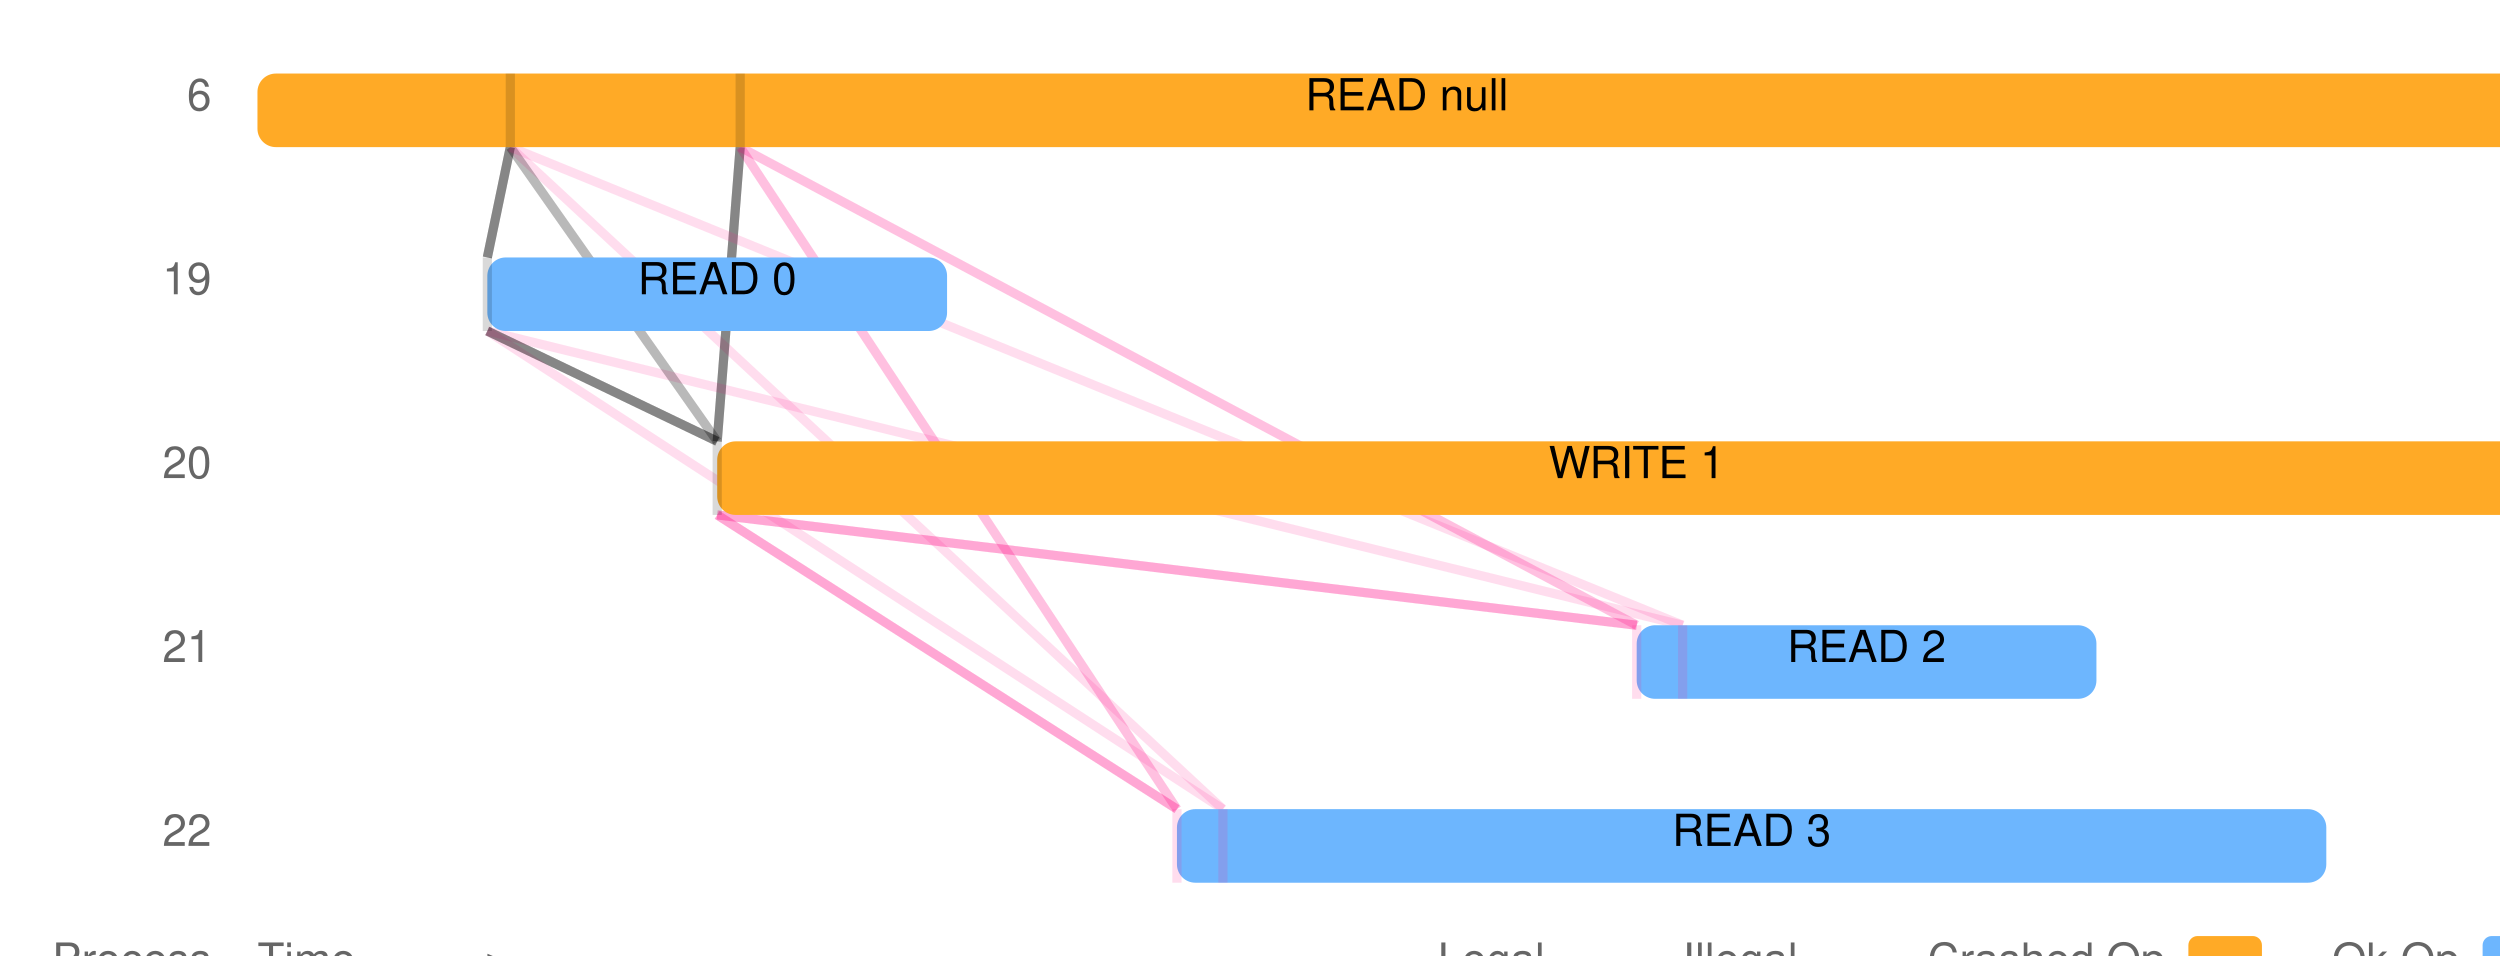
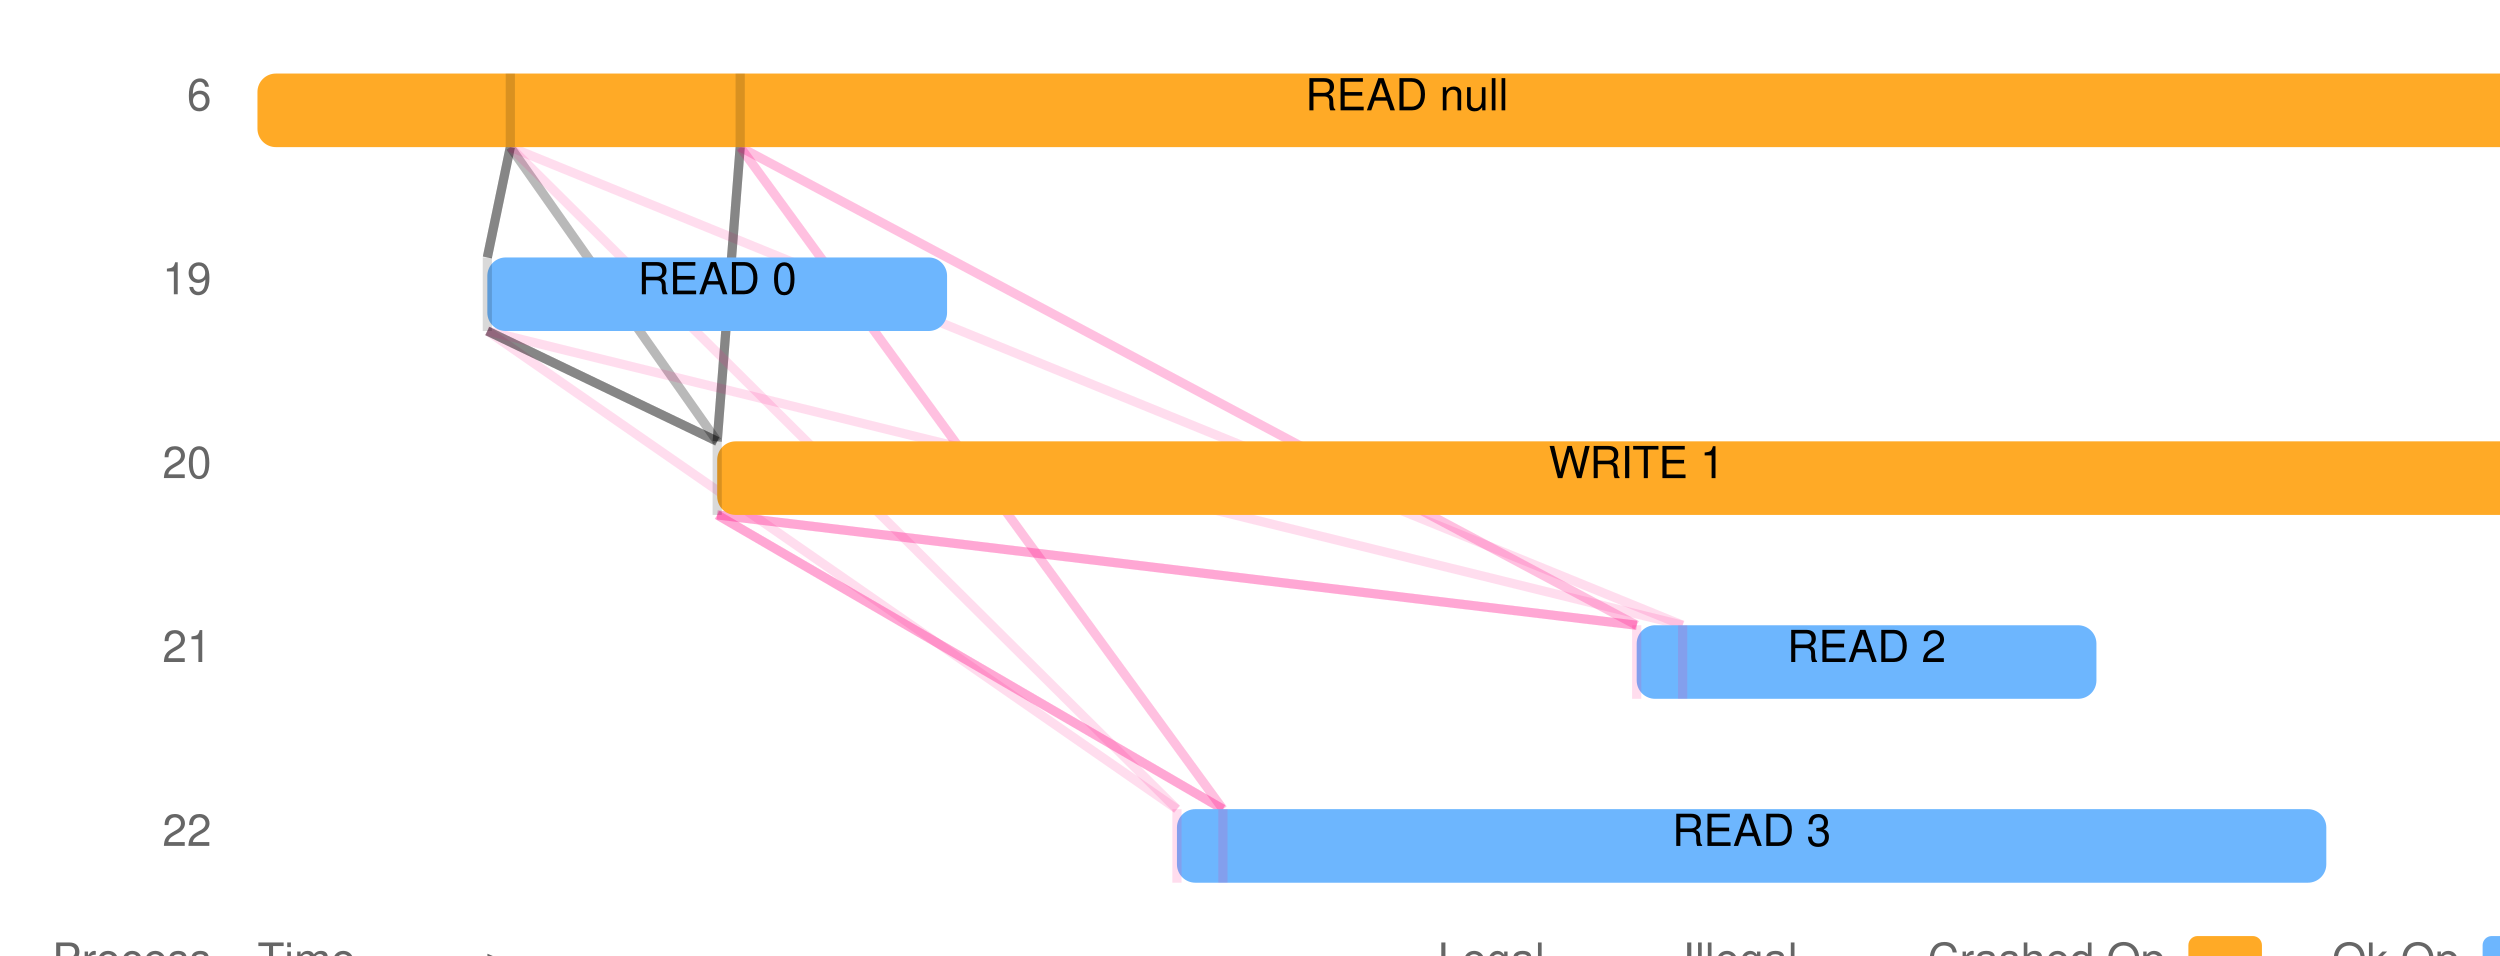
<svg xmlns="http://www.w3.org/2000/svg" xmlns:xlink="http://www.w3.org/1999/xlink" version="2.0">
  <defs>
    <filter x="0" id="glow" y="0">
      <feGaussianBur result="blurred" stdDeviation="2" in="SourceAlpha" />
      <feFlood flood-color="#fff" />
      <feComposite in2="blurred" operator="in" />
      <feComponentTransfer>
        <feFuncA type="linear" intercept="0" slope="10" />
      </feComponentTransfer>
      <feMerge>
        <feMergeNode />
        <feMergeNode in="SourceGraphic" />
      </feMerge>
    </filter>
  </defs>
  <g transform="translate(84.0,24.0)">
    <g>
-       <line x1="75.0" x2="150.0" y1="84.0" y2="120.0" opacity="0.15" id="line-0" stroke="#000000" stroke-width="3.0" />
-       <line x1="150.0" x2="450.0" y1="144.0" y2="180.0" opacity="0.15" id="line-1" stroke="#FF1E90" stroke-width="3.0" />
-       <line x1="75.0" x2="82.5" y1="60.0" y2="24.0" opacity="0.15" id="line-2" stroke="#000000" stroke-width="3.0" />
-       <line x1="82.5" x2="150.0" y1="24.0" y2="120.0" opacity="0.15" id="line-3" stroke="#000000" stroke-width="3.0" />
-       <line x1="150.0" x2="450.0" y1="144.0" y2="180.0" opacity="0.15" id="line-4" stroke="#FF1E90" stroke-width="3.0" />
-       <line x1="150.0" x2="450.0" y1="144.0" y2="180.0" opacity="0.15" id="line-5" stroke="#FF1E90" stroke-width="3.0" />
-       <line x1="150.0" x2="157.5" y1="120.0" y2="24.0" opacity="0.15" id="line-6" stroke="#000000" stroke-width="3.0" />
-       <line x1="157.5" x2="450.0" y1="24.0" y2="180.0" opacity="0.15" id="line-7" stroke="#FF1E90" stroke-width="3.0" />
-       <line x1="150.0" x2="157.5" y1="120.0" y2="24.0" opacity="0.15" id="line-8" stroke="#000000" stroke-width="3.0" />
-       <line x1="157.5" x2="300.0" y1="24.0" y2="240.0" opacity="0.15" id="line-9" stroke="#FF1E90" stroke-width="3.0" />
-       <line x1="75.0" x2="82.5" y1="60.0" y2="24.0" opacity="0.15" id="line-10" stroke="#000000" stroke-width="3.0" />
-       <line x1="82.5" x2="315" y1="24.0" y2="240.0" opacity="0.15" id="line-11" stroke="#FF1E90" stroke-width="3.0" />
-       <line x1="75.0" x2="150.0" y1="84.0" y2="120.0" opacity="0.15" id="line-12" stroke="#000000" stroke-width="3.0" />
-       <line x1="150.0" x2="157.5" y1="120.0" y2="24.0" opacity="0.15" id="line-13" stroke="#000000" stroke-width="3.0" />
-       <line x1="157.5" x2="300.0" y1="24.0" y2="240.0" opacity="0.15" id="line-14" stroke="#FF1E90" stroke-width="3.0" />
-       <line x1="75.0" x2="465" y1="84.0" y2="180.0" opacity="0.15" id="line-15" stroke="#FF1E90" stroke-width="3.0" />
-       <line x1="75.0" x2="315" y1="84.0" y2="240.0" opacity="0.15" id="line-16" stroke="#FF1E90" stroke-width="3.0" />
-       <line x1="75.0" x2="150.0" y1="84.0" y2="120.0" opacity="0.15" id="line-17" stroke="#000000" stroke-width="3.0" />
-       <line x1="150.0" x2="300.0" y1="144.0" y2="240.0" opacity="0.15" id="line-18" stroke="#FF1E90" stroke-width="3.0" />
-       <line x1="75.0" x2="150.0" y1="84.0" y2="120.0" opacity="0.15" id="line-19" stroke="#000000" stroke-width="3.0" />
-       <line x1="150.0" x2="157.5" y1="120.0" y2="24.0" opacity="0.15" id="line-20" stroke="#000000" stroke-width="3.0" />
-       <line x1="157.5" x2="450.0" y1="24.0" y2="180.0" opacity="0.15" id="line-21" stroke="#FF1E90" stroke-width="3.0" />
-       <line x1="75.0" x2="82.5" y1="60.0" y2="24.0" opacity="0.15" id="line-22" stroke="#000000" stroke-width="3.0" />
-       <line x1="82.5" x2="150.0" y1="24.0" y2="120.0" opacity="0.15" id="line-23" stroke="#000000" stroke-width="3.0" />
-       <line x1="150.0" x2="300.0" y1="144.0" y2="240.0" opacity="0.15" id="line-24" stroke="#FF1E90" stroke-width="3.0" />
-       <line x1="150.0" x2="300.0" y1="144.0" y2="240.0" opacity="0.15" id="line-25" stroke="#FF1E90" stroke-width="3.0" />
+       <line x1="75.0" x2="300.0" y1="84.0" y2="240.0" opacity="0.15" id="line-0" stroke="#FF1E90" stroke-width="3.0" />
+       <line x1="75.0" x2="150.0" y1="84.0" y2="120.0" opacity="0.15" id="line-1" stroke="#000000" stroke-width="3.0" />
+       <line x1="150.0" x2="157.5" y1="120.0" y2="24.0" opacity="0.15" id="line-2" stroke="#000000" stroke-width="3.0" />
+       <line x1="157.5" x2="315" y1="24.0" y2="240.0" opacity="0.15" id="line-3" stroke="#FF1E90" stroke-width="3.0" />
+       <line x1="75.0" x2="82.5" y1="60.0" y2="24.0" opacity="0.15" id="line-4" stroke="#000000" stroke-width="3.0" />
+       <line x1="82.5" x2="150.0" y1="24.0" y2="120.0" opacity="0.15" id="line-5" stroke="#000000" stroke-width="3.0" />
+       <line x1="150.0" x2="315" y1="144.0" y2="240.0" opacity="0.15" id="line-6" stroke="#FF1E90" stroke-width="3.0" />
+       <line x1="75.0" x2="150.0" y1="84.0" y2="120.0" opacity="0.15" id="line-7" stroke="#000000" stroke-width="3.0" />
+       <line x1="150.0" x2="450.0" y1="144.0" y2="180.0" opacity="0.15" id="line-8" stroke="#FF1E90" stroke-width="3.0" />
+       <line x1="150.0" x2="157.5" y1="120.0" y2="24.0" opacity="0.15" id="line-9" stroke="#000000" stroke-width="3.0" />
+       <line x1="157.5" x2="450.0" y1="24.0" y2="180.0" opacity="0.15" id="line-10" stroke="#FF1E90" stroke-width="3.0" />
+       <line x1="75.0" x2="82.5" y1="60.0" y2="24.0" opacity="0.15" id="line-11" stroke="#000000" stroke-width="3.0" />
+       <line x1="82.5" x2="465" y1="24.0" y2="180.0" opacity="0.15" id="line-12" stroke="#FF1E90" stroke-width="3.0" />
+       <line x1="75.0" x2="82.5" y1="60.0" y2="24.0" opacity="0.15" id="line-13" stroke="#000000" stroke-width="3.0" />
+       <line x1="82.5" x2="150.0" y1="24.0" y2="120.0" opacity="0.15" id="line-14" stroke="#000000" stroke-width="3.0" />
+       <line x1="150.0" x2="450.0" y1="144.0" y2="180.0" opacity="0.15" id="line-15" stroke="#FF1E90" stroke-width="3.0" />
+       <line x1="75.0" x2="150.0" y1="84.0" y2="120.0" opacity="0.15" id="line-16" stroke="#000000" stroke-width="3.0" />
+       <line x1="150.0" x2="157.5" y1="120.0" y2="24.0" opacity="0.15" id="line-17" stroke="#000000" stroke-width="3.0" />
+       <line x1="157.5" x2="450.0" y1="24.0" y2="180.0" opacity="0.15" id="line-18" stroke="#FF1E90" stroke-width="3.0" />
+       <line x1="150.0" x2="315" y1="144.0" y2="240.0" opacity="0.15" id="line-19" stroke="#FF1E90" stroke-width="3.0" />
+       <line x1="75.0" x2="465" y1="84.0" y2="180.0" opacity="0.15" id="line-20" stroke="#FF1E90" stroke-width="3.0" />
+       <line x1="75.0" x2="150.0" y1="84.0" y2="120.0" opacity="0.15" id="line-21" stroke="#000000" stroke-width="3.0" />
+       <line x1="150.0" x2="315" y1="144.0" y2="240.0" opacity="0.15" id="line-22" stroke="#FF1E90" stroke-width="3.0" />
+       <line x1="150.0" x2="157.5" y1="120.0" y2="24.0" opacity="0.15" id="line-23" stroke="#000000" stroke-width="3.0" />
+       <line x1="157.5" x2="315" y1="24.0" y2="240.0" opacity="0.15" id="line-24" stroke="#FF1E90" stroke-width="3.0" />
+       <line x1="150.0" x2="450.0" y1="144.0" y2="180.0" opacity="0.15" id="line-25" stroke="#FF1E90" stroke-width="3.0" />
      <line x1="75.0" x2="82.5" y1="60.0" y2="24.0" opacity="0.15" id="line-26" stroke="#000000" stroke-width="3.0" />
-       <line x1="82.5" x2="465" y1="24.0" y2="180.0" opacity="0.15" id="line-27" stroke="#FF1E90" stroke-width="3.0" />
+       <line x1="82.5" x2="300.0" y1="24.0" y2="240.0" opacity="0.15" id="line-27" stroke="#FF1E90" stroke-width="3.0" />
    </g>
    <g>
      <g>
        <a xlink:href="timeline.html#i11" href="timeline.html#i11">
          <rect x="75.0" y="60.0" fill="#6DB6FE" width="150.0" rx="6.0" ry="6.0" height="24.0" />
          <text style="fill: #000000; font-size: 14.4; font-family: 'Helvetica Neue', Helvetica, sans-serif; alignment-baseline: middle; text-anchor: middle" x="150.0" y="72.0">READ 0</text>
        </a>
      </g>
      <g>
+         <a xlink:href="timeline.html#i15" href="timeline.html#i15">
+           <rect x="300.0" y="240.0" fill="#6DB6FE" width="375.0" rx="6.0" ry="6.0" height="24.0" />
+           <text style="fill: #000000; font-size: 14.4; font-family: 'Helvetica Neue', Helvetica, sans-serif; alignment-baseline: middle; text-anchor: middle" x="487.5" y="252.0">READ 3</text>
+         </a>
+       </g>
+       <g>
        <a xlink:href="timeline.html#i16" href="timeline.html#i16">
          <rect x="150.0" y="120.0" fill="#FFAA26" width="600.0" rx="6.0" ry="6.0" height="24.0" />
          <text style="fill: #000000; font-size: 14.4; font-family: 'Helvetica Neue', Helvetica, sans-serif; alignment-baseline: middle; text-anchor: middle" x="450.0" y="132.0">WRITE 1</text>
-         </a>
-       </g>
-       <g>
-         <a xlink:href="timeline.html#i14" href="timeline.html#i14">
-           <rect x="450.0" y="180.0" fill="#6DB6FE" width="150.0" rx="6.0" ry="6.0" height="24.0" />
-           <text style="fill: #000000; font-size: 14.4; font-family: 'Helvetica Neue', Helvetica, sans-serif; alignment-baseline: middle; text-anchor: middle" x="525.0" y="192.0">READ 2</text>
        </a>
      </g>
      <g>
        <a xlink:href="timeline.html#i17" href="timeline.html#i17">
          <rect x="0.0" y="0.0" fill="#FFAA26" width="750.0" rx="6.0" ry="6.0" height="24.0" />
          <text style="fill: #000000; font-size: 14.4; font-family: 'Helvetica Neue', Helvetica, sans-serif; alignment-baseline: middle; text-anchor: middle" x="375.0" y="12.0">READ null</text>
        </a>
      </g>
      <g>
-         <a xlink:href="timeline.html#i15" href="timeline.html#i15">
-           <rect x="300.0" y="240.0" fill="#6DB6FE" width="375.0" rx="6.0" ry="6.0" height="24.0" />
-           <text style="fill: #000000; font-size: 14.4; font-family: 'Helvetica Neue', Helvetica, sans-serif; alignment-baseline: middle; text-anchor: middle" x="487.5" y="252.0">READ 3</text>
+         <a xlink:href="timeline.html#i14" href="timeline.html#i14">
+           <rect x="450.0" y="180.0" fill="#6DB6FE" width="150.0" rx="6.0" ry="6.0" height="24.0" />
+           <text style="fill: #000000; font-size: 14.4; font-family: 'Helvetica Neue', Helvetica, sans-serif; alignment-baseline: middle; text-anchor: middle" x="525.0" y="192.0">READ 2</text>
        </a>
      </g>
    </g>
    <g>
      <g id="bar-0" opacity="0.15">
        <line y2="84.0" stroke-width="3.0" x1="75.0" x2="75.0" stroke="#000000" y1="60.0" />
        <text x="75.0" y="54.0" style="fill: #000000; font-size: 12.0; font-family: 'Helvetica Neue', Helvetica, sans-serif; alignment-baseline: baseline; text-anchor: middle" class="model" opacity="0.0" filter="url(#glow)">0</text>
      </g>
      <g id="bar-1" opacity="0.15">
+         <line y2="264.0" stroke-width="3.0" x1="300.0" x2="300.0" stroke="#FF1E90" y1="240.0" />
+         <text x="300.0" y="234.0" style="fill: #FF1E90; font-size: 12.0; font-family: 'Helvetica Neue', Helvetica, sans-serif; alignment-baseline: baseline; text-anchor: middle" class="model" opacity="0.0" filter="url(#glow)">Inconsistent{msg=0≠3}</text>
+       </g>
+       <g id="bar-2" opacity="0.15">
        <line y2="144.0" stroke-width="3.0" x1="150.0" x2="150.0" stroke="#000000" y1="120.0" />
        <text x="150.0" y="114.0" style="fill: #000000; font-size: 12.0; font-family: 'Helvetica Neue', Helvetica, sans-serif; alignment-baseline: baseline; text-anchor: middle" class="model" opacity="0.0" filter="url(#glow)">1</text>
      </g>
-       <g id="bar-5" opacity="0.15">
-         <line y2="264.0" stroke-width="3.0" x1="300.0" x2="300.0" stroke="#FF1E90" y1="240.0" />
-         <text x="300.0" y="234.0" style="fill: #FF1E90; font-size: 12.0; font-family: 'Helvetica Neue', Helvetica, sans-serif; alignment-baseline: baseline; text-anchor: middle" class="model" opacity="0.0" filter="url(#glow)">Inconsistent{msg=1≠3}</text>
-       </g>
-       <g id="bar-6" opacity="0.15">
+       <g id="bar-4" opacity="0.15">
        <line y2="264.0" stroke-width="3.0" x1="315" x2="315" stroke="#FF1E90" y1="240.0" />
-         <text x="315" y="234.0" style="fill: #FF1E90; font-size: 12.0; font-family: 'Helvetica Neue', Helvetica, sans-serif; alignment-baseline: baseline; text-anchor: middle" class="model" opacity="0.0" filter="url(#glow)">Inconsistent{msg=0≠3}</text>
+         <text x="315" y="234.0" style="fill: #FF1E90; font-size: 12.0; font-family: 'Helvetica Neue', Helvetica, sans-serif; alignment-baseline: baseline; text-anchor: middle" class="model" opacity="0.0" filter="url(#glow)">Inconsistent{msg=1≠3}</text>
      </g>
      <g id="bar-7" opacity="0.15">
        <line y2="204.0" stroke-width="3.0" x1="465" x2="465" stroke="#FF1E90" y1="180.0" />
        <text x="465" y="174.0" style="fill: #FF1E90; font-size: 12.0; font-family: 'Helvetica Neue', Helvetica, sans-serif; alignment-baseline: baseline; text-anchor: middle" class="model" opacity="0.0" filter="url(#glow)">Inconsistent{msg=0≠2}</text>
      </g>
-       <g id="bar-3" opacity="0.15">
+       <g id="bar-5" opacity="0.15">
        <line y2="24.0" stroke-width="3.0" x1="82.5" x2="82.5" stroke="#000000" y1="0.0" />
        <text x="82.5" y="-6.0" style="fill: #000000; font-size: 12.0; font-family: 'Helvetica Neue', Helvetica, sans-serif; alignment-baseline: baseline; text-anchor: middle" class="model" opacity="0.0" filter="url(#glow)">0</text>
      </g>
-       <g id="bar-2" opacity="0.15">
+       <g id="bar-6" opacity="0.15">
        <line y2="204.0" stroke-width="3.0" x1="450.0" x2="450.0" stroke="#FF1E90" y1="180.0" />
        <text x="450.0" y="174.0" style="fill: #FF1E90; font-size: 12.0; font-family: 'Helvetica Neue', Helvetica, sans-serif; alignment-baseline: baseline; text-anchor: middle" class="model" opacity="0.0" filter="url(#glow)">Inconsistent{msg=1≠2}</text>
      </g>
-       <g id="bar-4" opacity="0.15">
+       <g id="bar-3" opacity="0.15">
        <line y2="24.0" stroke-width="3.0" x1="157.5" x2="157.5" stroke="#000000" y1="0.0" />
        <text x="157.5" y="-6.0" style="fill: #000000; font-size: 12.0; font-family: 'Helvetica Neue', Helvetica, sans-serif; alignment-baseline: baseline; text-anchor: middle" class="model" opacity="0.0" filter="url(#glow)">1</text>
      </g>
    </g>
    <g>
      <text style="algnment:-baseline: baseline; text-anchor: end; fill: #666; font-size: 14.4; font-family: 'Helvetica Neue', Helvetica, sans-serif" x="-15.0" y="294.0">Process</text>
      <text style="alignment-baseline: baseline; text-anchor: start; fill: #666; font-size: 14.4; font-family: 'Helvetica Neue', Helvetica, sans-serif" x="0.0" y="294.0">Time --------&gt;</text>
      <text style="alignment-baseline: baseline; text-anchor: end; fill: #666; font-size: 14.4; font-family: 'Helvetica Neue', Helvetica, sans-serif" x="420.0" y="294.0">Legal</text>
      <line y2="289.68" stroke-width="3.0" x1="427.5" x2="442.5" stroke="#000000" y1="289.68" />
      <text style="algnment-baseline: baseline; text-anchor: end; fill: #666; font-size: 14.4; font-family: 'Helvetica Neue', Helvetica, sans-serif" x="502.5" y="294.0">Illegal</text>
      <line y2="289.68" stroke-width="3.0" x1="510.0" x2="525.0" stroke="#FF1E90" y1="289.68" />
      <text style="alignment-baseline: baseline; text-anchor: end; fill: #666; font-size: 14.4; font-family: 'Helvetica Neue', Helvetica, sans-serif" x="622.5" y="294.0">Crashed Op</text>
      <rect x="630.0" y="281.4" fill="#FFAA26" width="24.0" rx="3.0" ry="3.0" height="14.4" />
      <text style="alignment-baseline: baseline; text-anchor: end; fill: #666; font-size: 14.4; font-family: 'Helvetica Neue', Helvetica, sans-serif" x="718.5" y="294.0">Ok Op</text>
      <rect x="726.0" y="281.4" fill="#6DB6FE" width="24.0" rx="3.0" ry="3.0" height="14.4" />
      <g>
        <text style="alignment-baseline: middle; text-anchor: end; fill: #666; font-size: 14.4; font-family: 'Helvetica Neue', Helvetica, sans-serif" x="-15.0" y="72.0">19</text>
        <text style="alignment-baseline: middle; text-anchor: end; fill: #666; font-size: 14.4; font-family: 'Helvetica Neue', Helvetica, sans-serif" x="-15.0" y="132.0">20</text>
        <text style="alignment-baseline: middle; text-anchor: end; fill: #666; font-size: 14.4; font-family: 'Helvetica Neue', Helvetica, sans-serif" x="-15.0" y="192.0">21</text>
        <text style="alignment-baseline: middle; text-anchor: end; fill: #666; font-size: 14.4; font-family: 'Helvetica Neue', Helvetica, sans-serif" x="-15.0" y="12.0">6</text>
        <text style="alignment-baseline: middle; text-anchor: end; fill: #666; font-size: 14.4; font-family: 'Helvetica Neue', Helvetica, sans-serif" x="-15.0" y="252.0">22</text>
      </g>
    </g>
  </g>
</svg>
